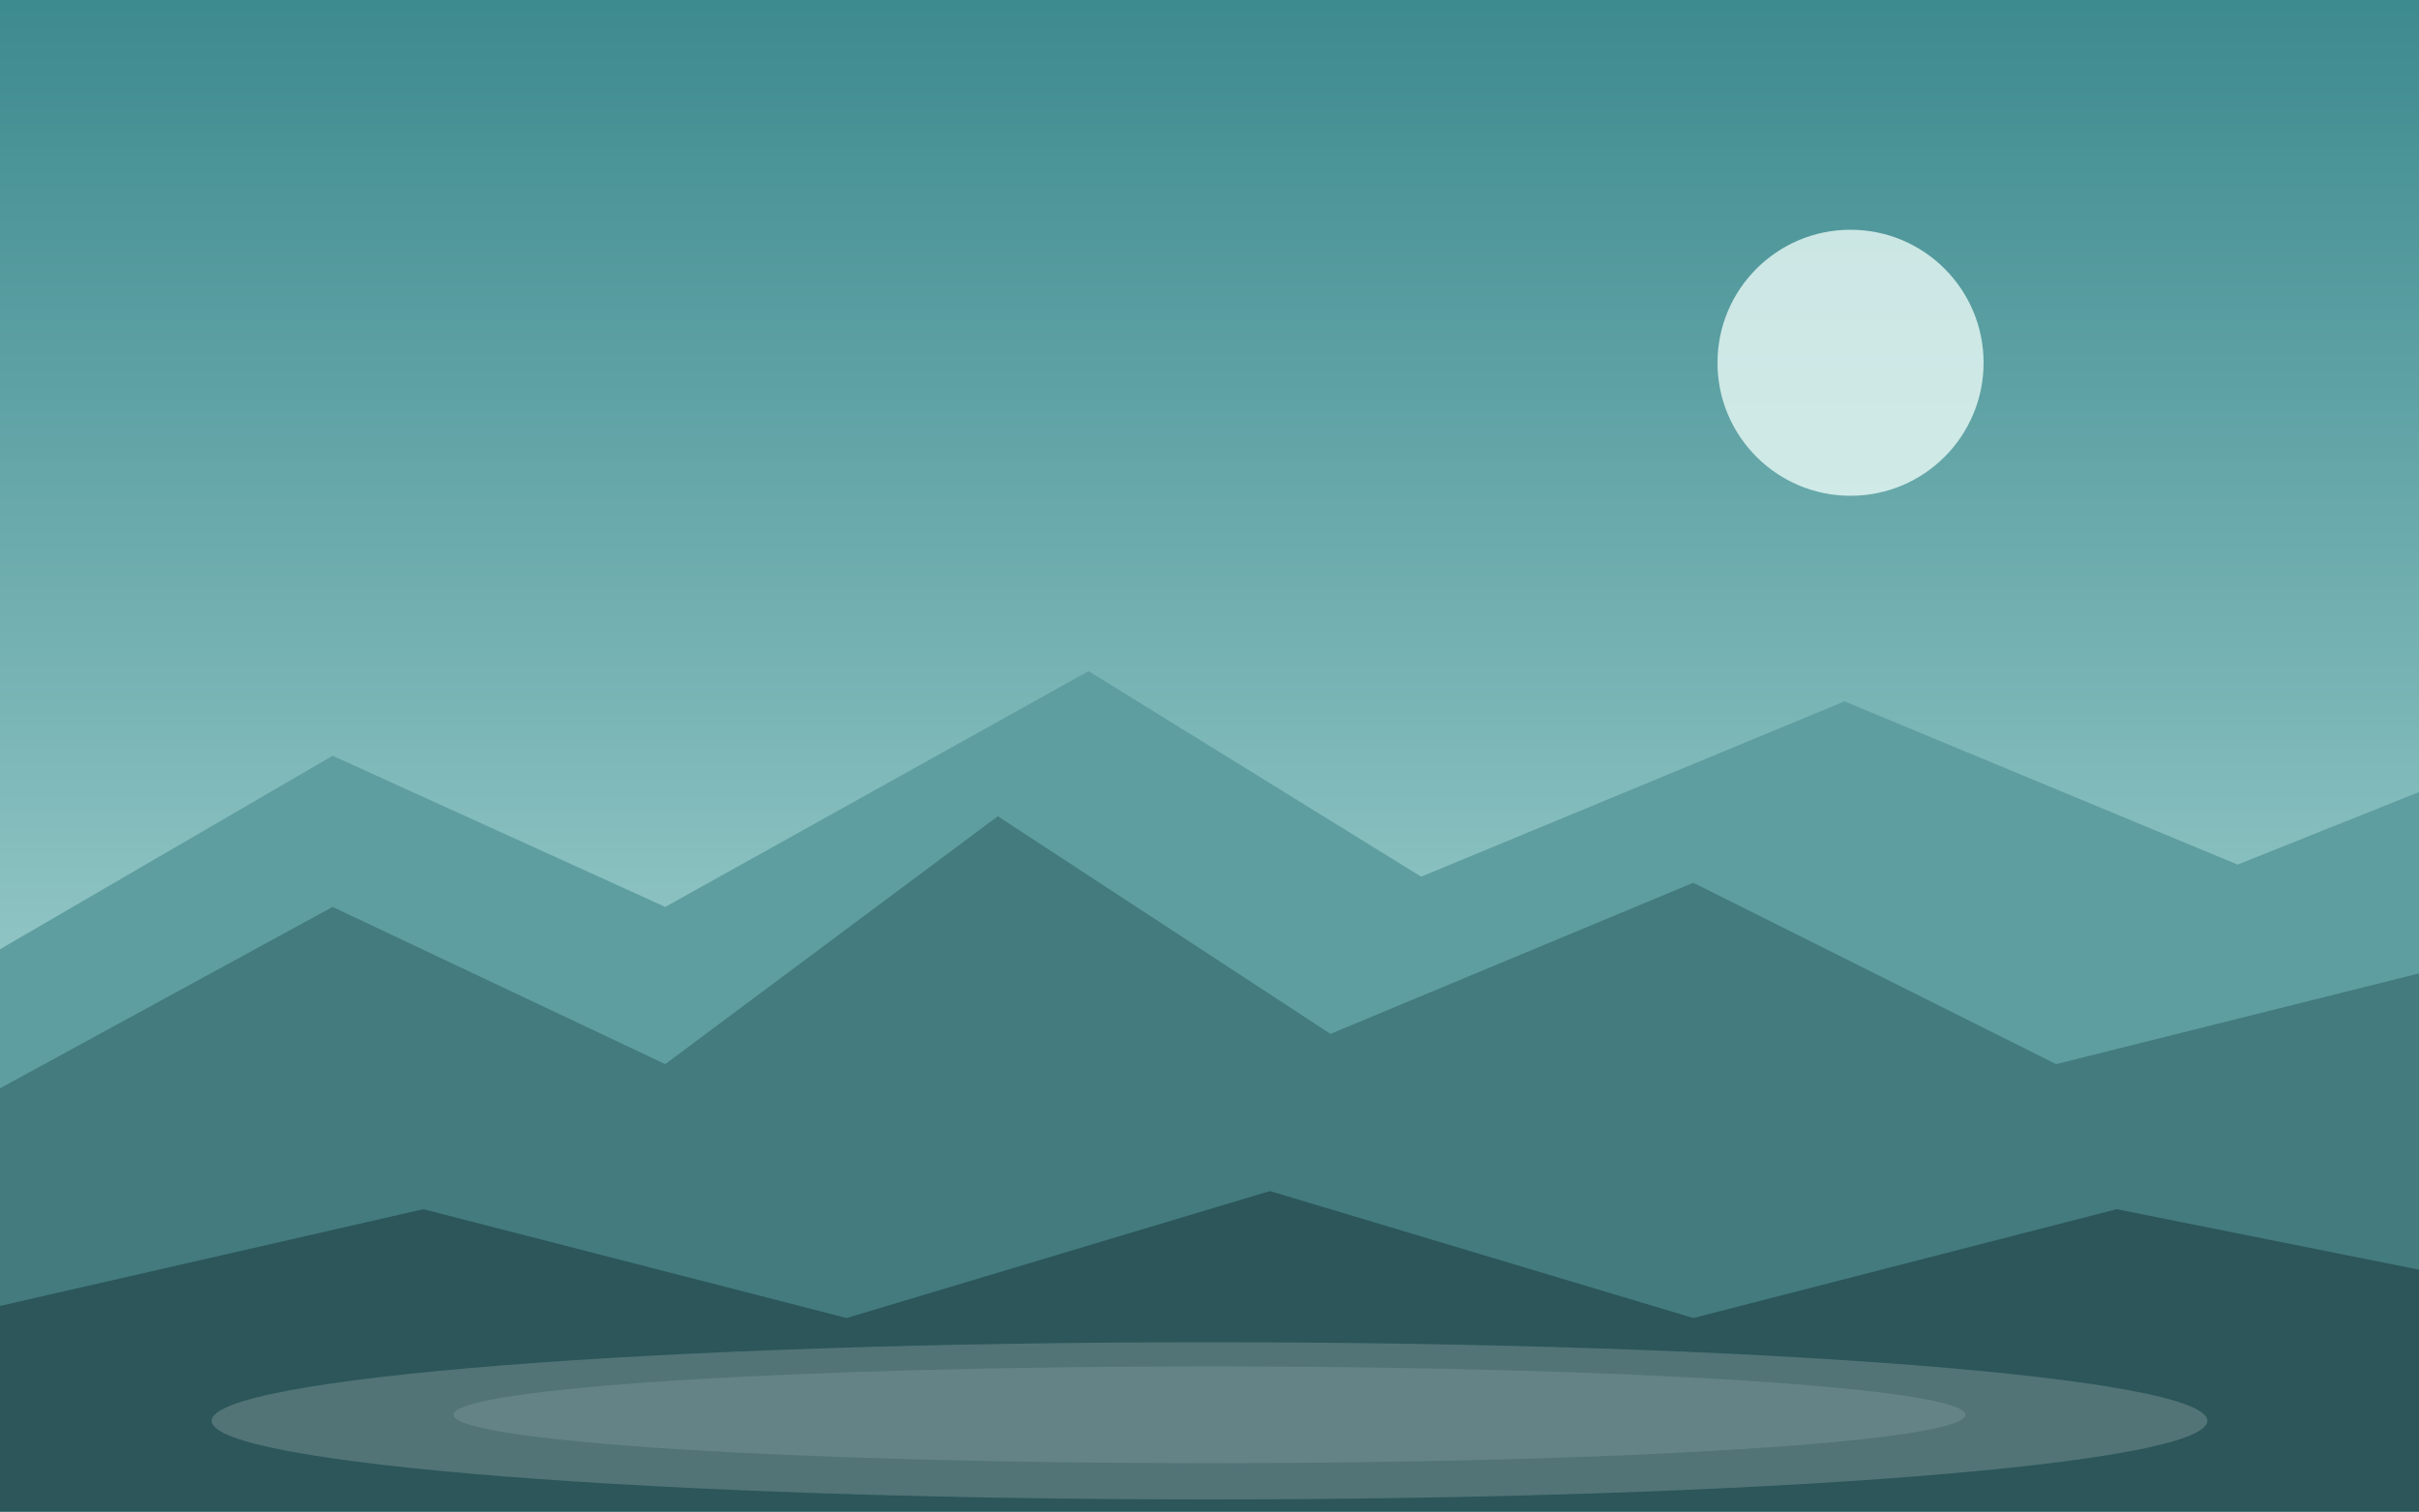
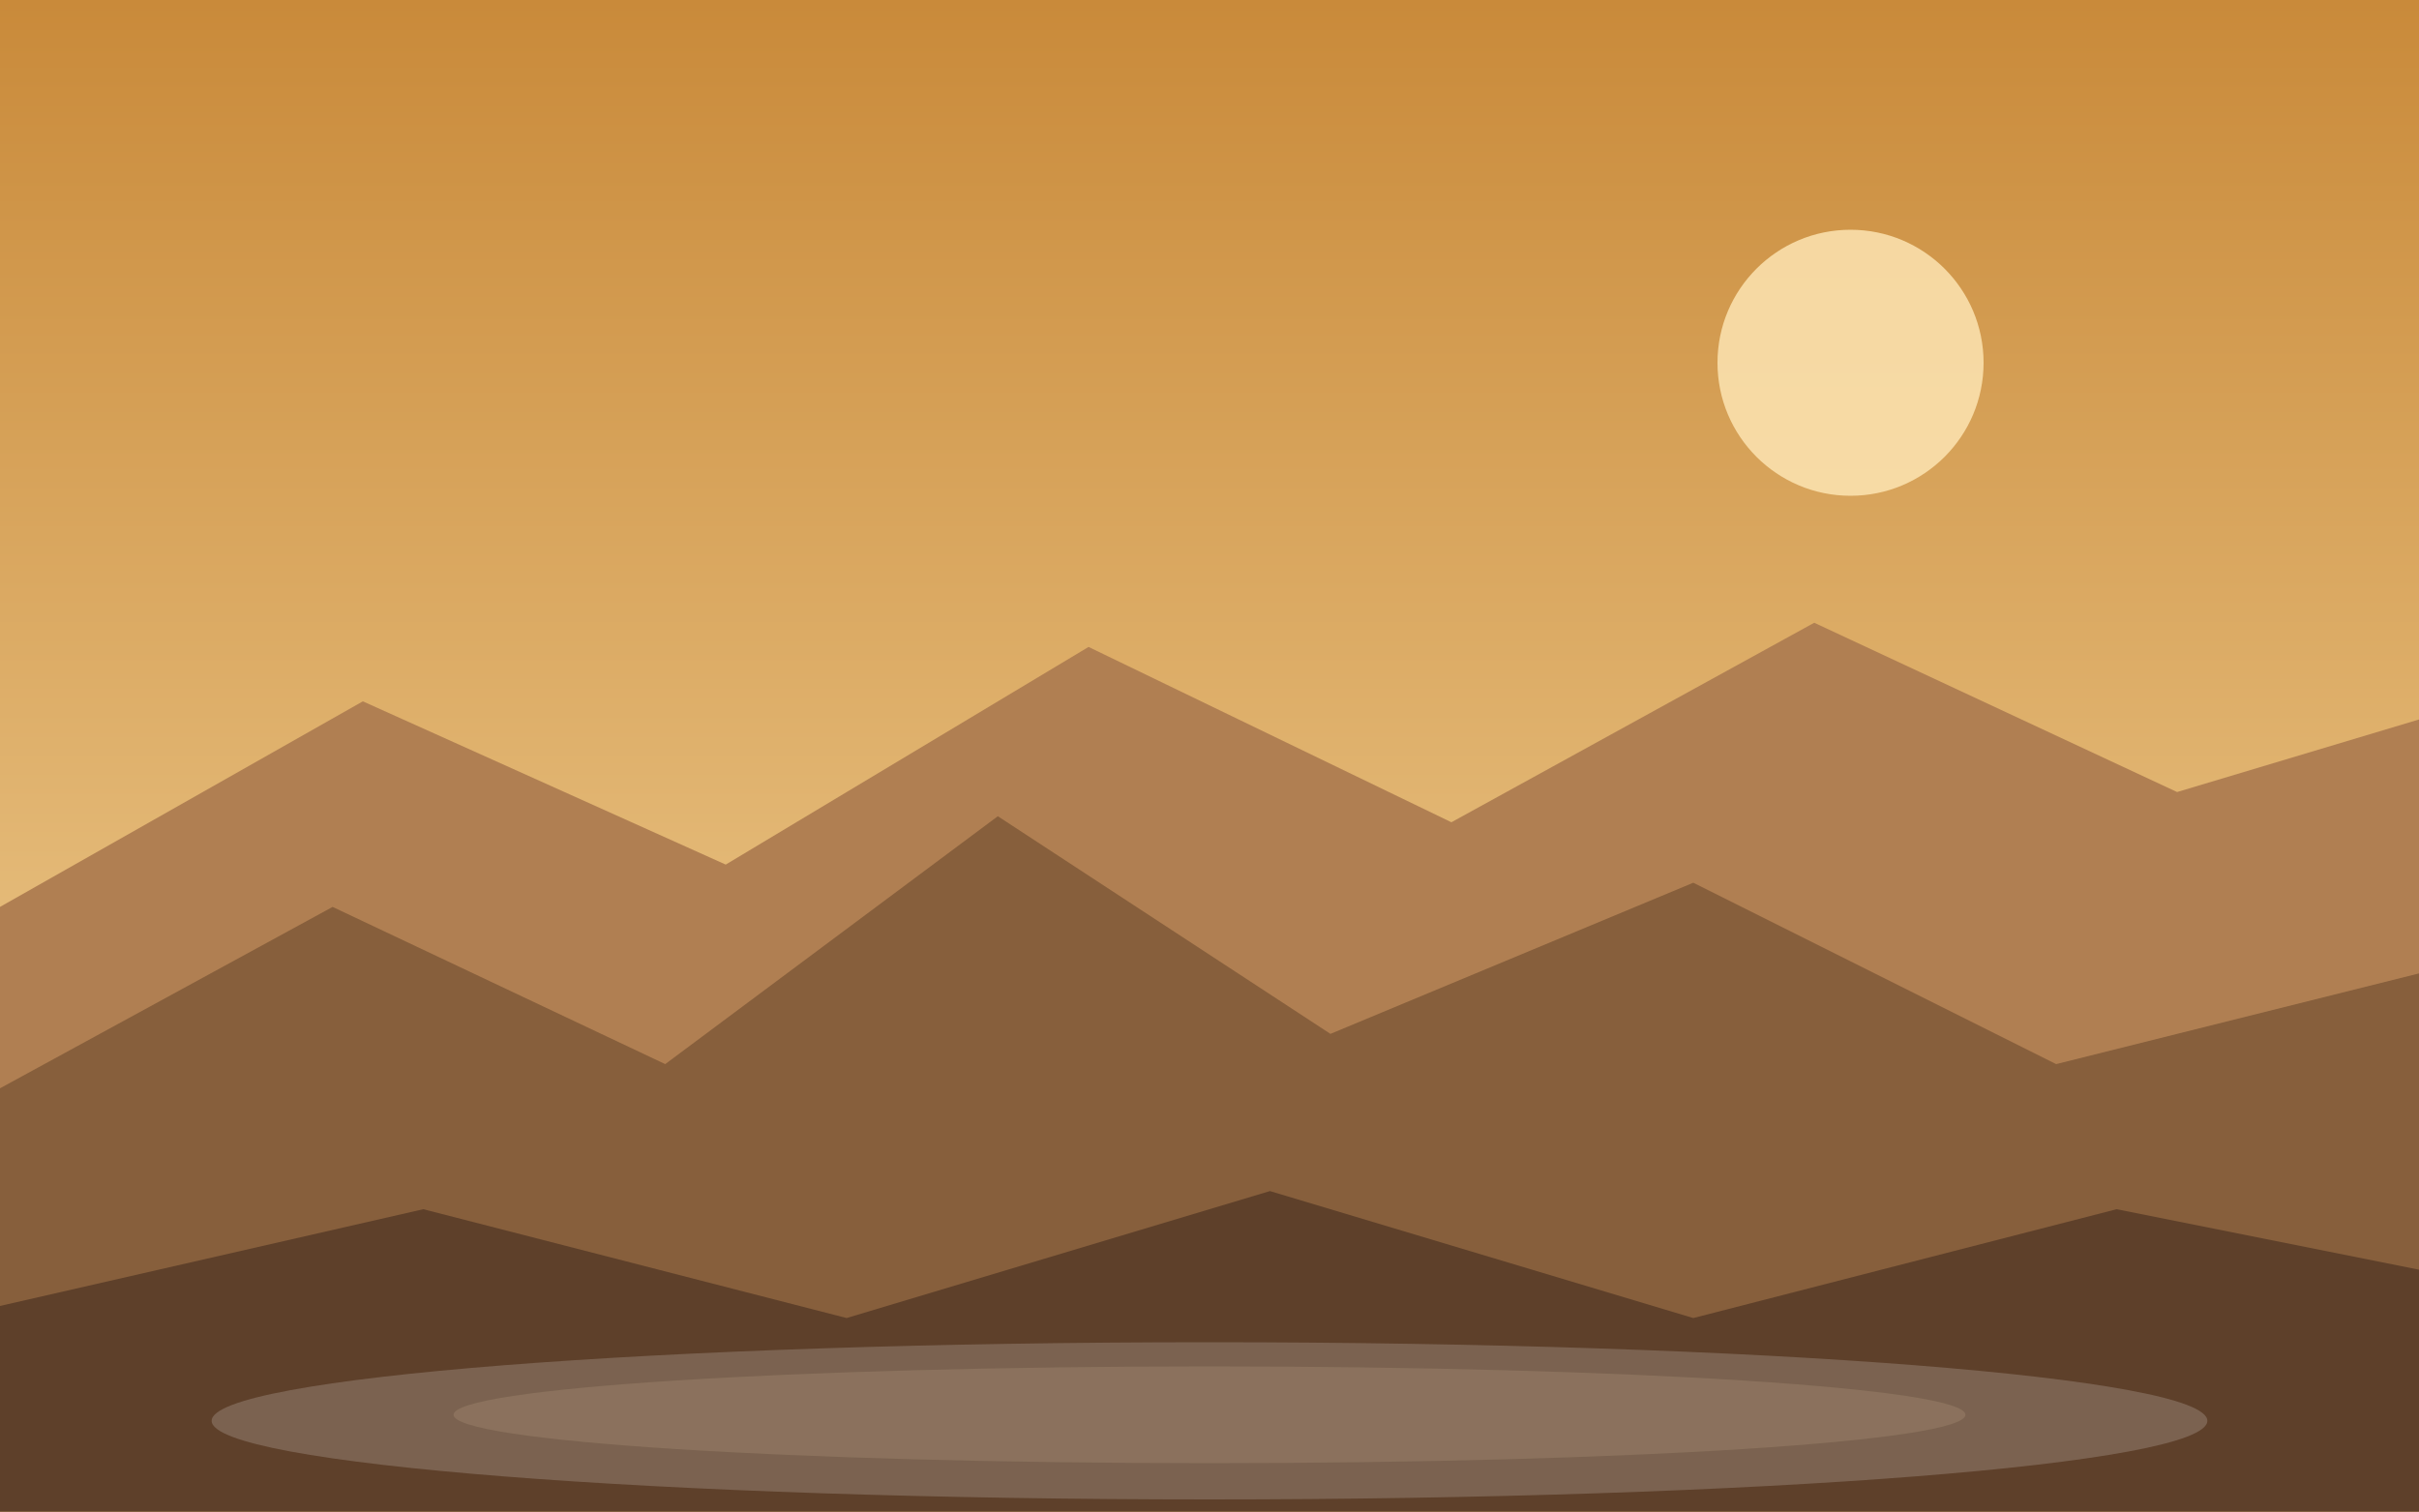
<svg xmlns="http://www.w3.org/2000/svg" viewBox="0 0 800 500" preserveAspectRatio="xMidYMid slice" role="img">
  <defs>
-     <linearGradient id="d2ds" x1="0" y1="0" x2="0" y2="1">
-       <stop offset="0" stop-color="#3d8a8f" />
-       <stop offset="1" stop-color="#bfe6e2" />
+     <linearGradient id="d2es" x1="0" y1="0" x2="0" y2="1">
+       <stop offset="0" stop-color="#c98a3a" />
+       <stop offset="1" stop-color="#f6d9a0" />
    </linearGradient>
  </defs>
-   <rect width="800" height="500" fill="url(#d2ds)" />
-   <circle cx="612" cy="120" r="44" fill="#eafaf6" opacity=".8" />
-   <path d="M0,314 L110,250 L220,300 L360,222 L470,290 L610,232 L740,286 L800,262 L800,500 L0,500 Z" fill="#5f9ea0" />
-   <path d="M0,360 L110,300 L220,352 L330,270 L440,342 L560,292 L680,352 L800,322 L800,500 L0,500 Z" fill="#437b7f" />
-   <path d="M0,432 L140,400 L280,436 L420,394 L560,436 L700,400 L800,420 L800,500 L0,500 Z" fill="#2c5659" />
+   <rect width="800" height="500" fill="url(#d2es)" />
+   <circle cx="612" cy="120" r="44" fill="#ffe9b8" opacity=".8" />
+   <path d="M0,300 L120,232 L240,286 L360,214 L480,272 L600,206 L720,262 L800,238 L800,500 L0,500 Z" fill="#b07f52" />
+   <path d="M0,360 L110,300 L220,352 L330,270 L440,342 L560,292 L680,352 L800,322 L800,500 L0,500 Z" fill="#875f3c" />
+   <path d="M0,432 L140,400 L280,436 L420,394 L560,436 L700,400 L800,420 L800,500 L0,500 Z" fill="#5e402a" />
  <ellipse cx="400" cy="470" rx="330" ry="26" fill="#ffffff" opacity=".18" />
-   <ellipse cx="400" cy="468" rx="250" ry="16" fill="#eafaf6" opacity=".12" />
+   <ellipse cx="400" cy="468" rx="250" ry="16" fill="#ffe9b8" opacity=".12" />
</svg>
